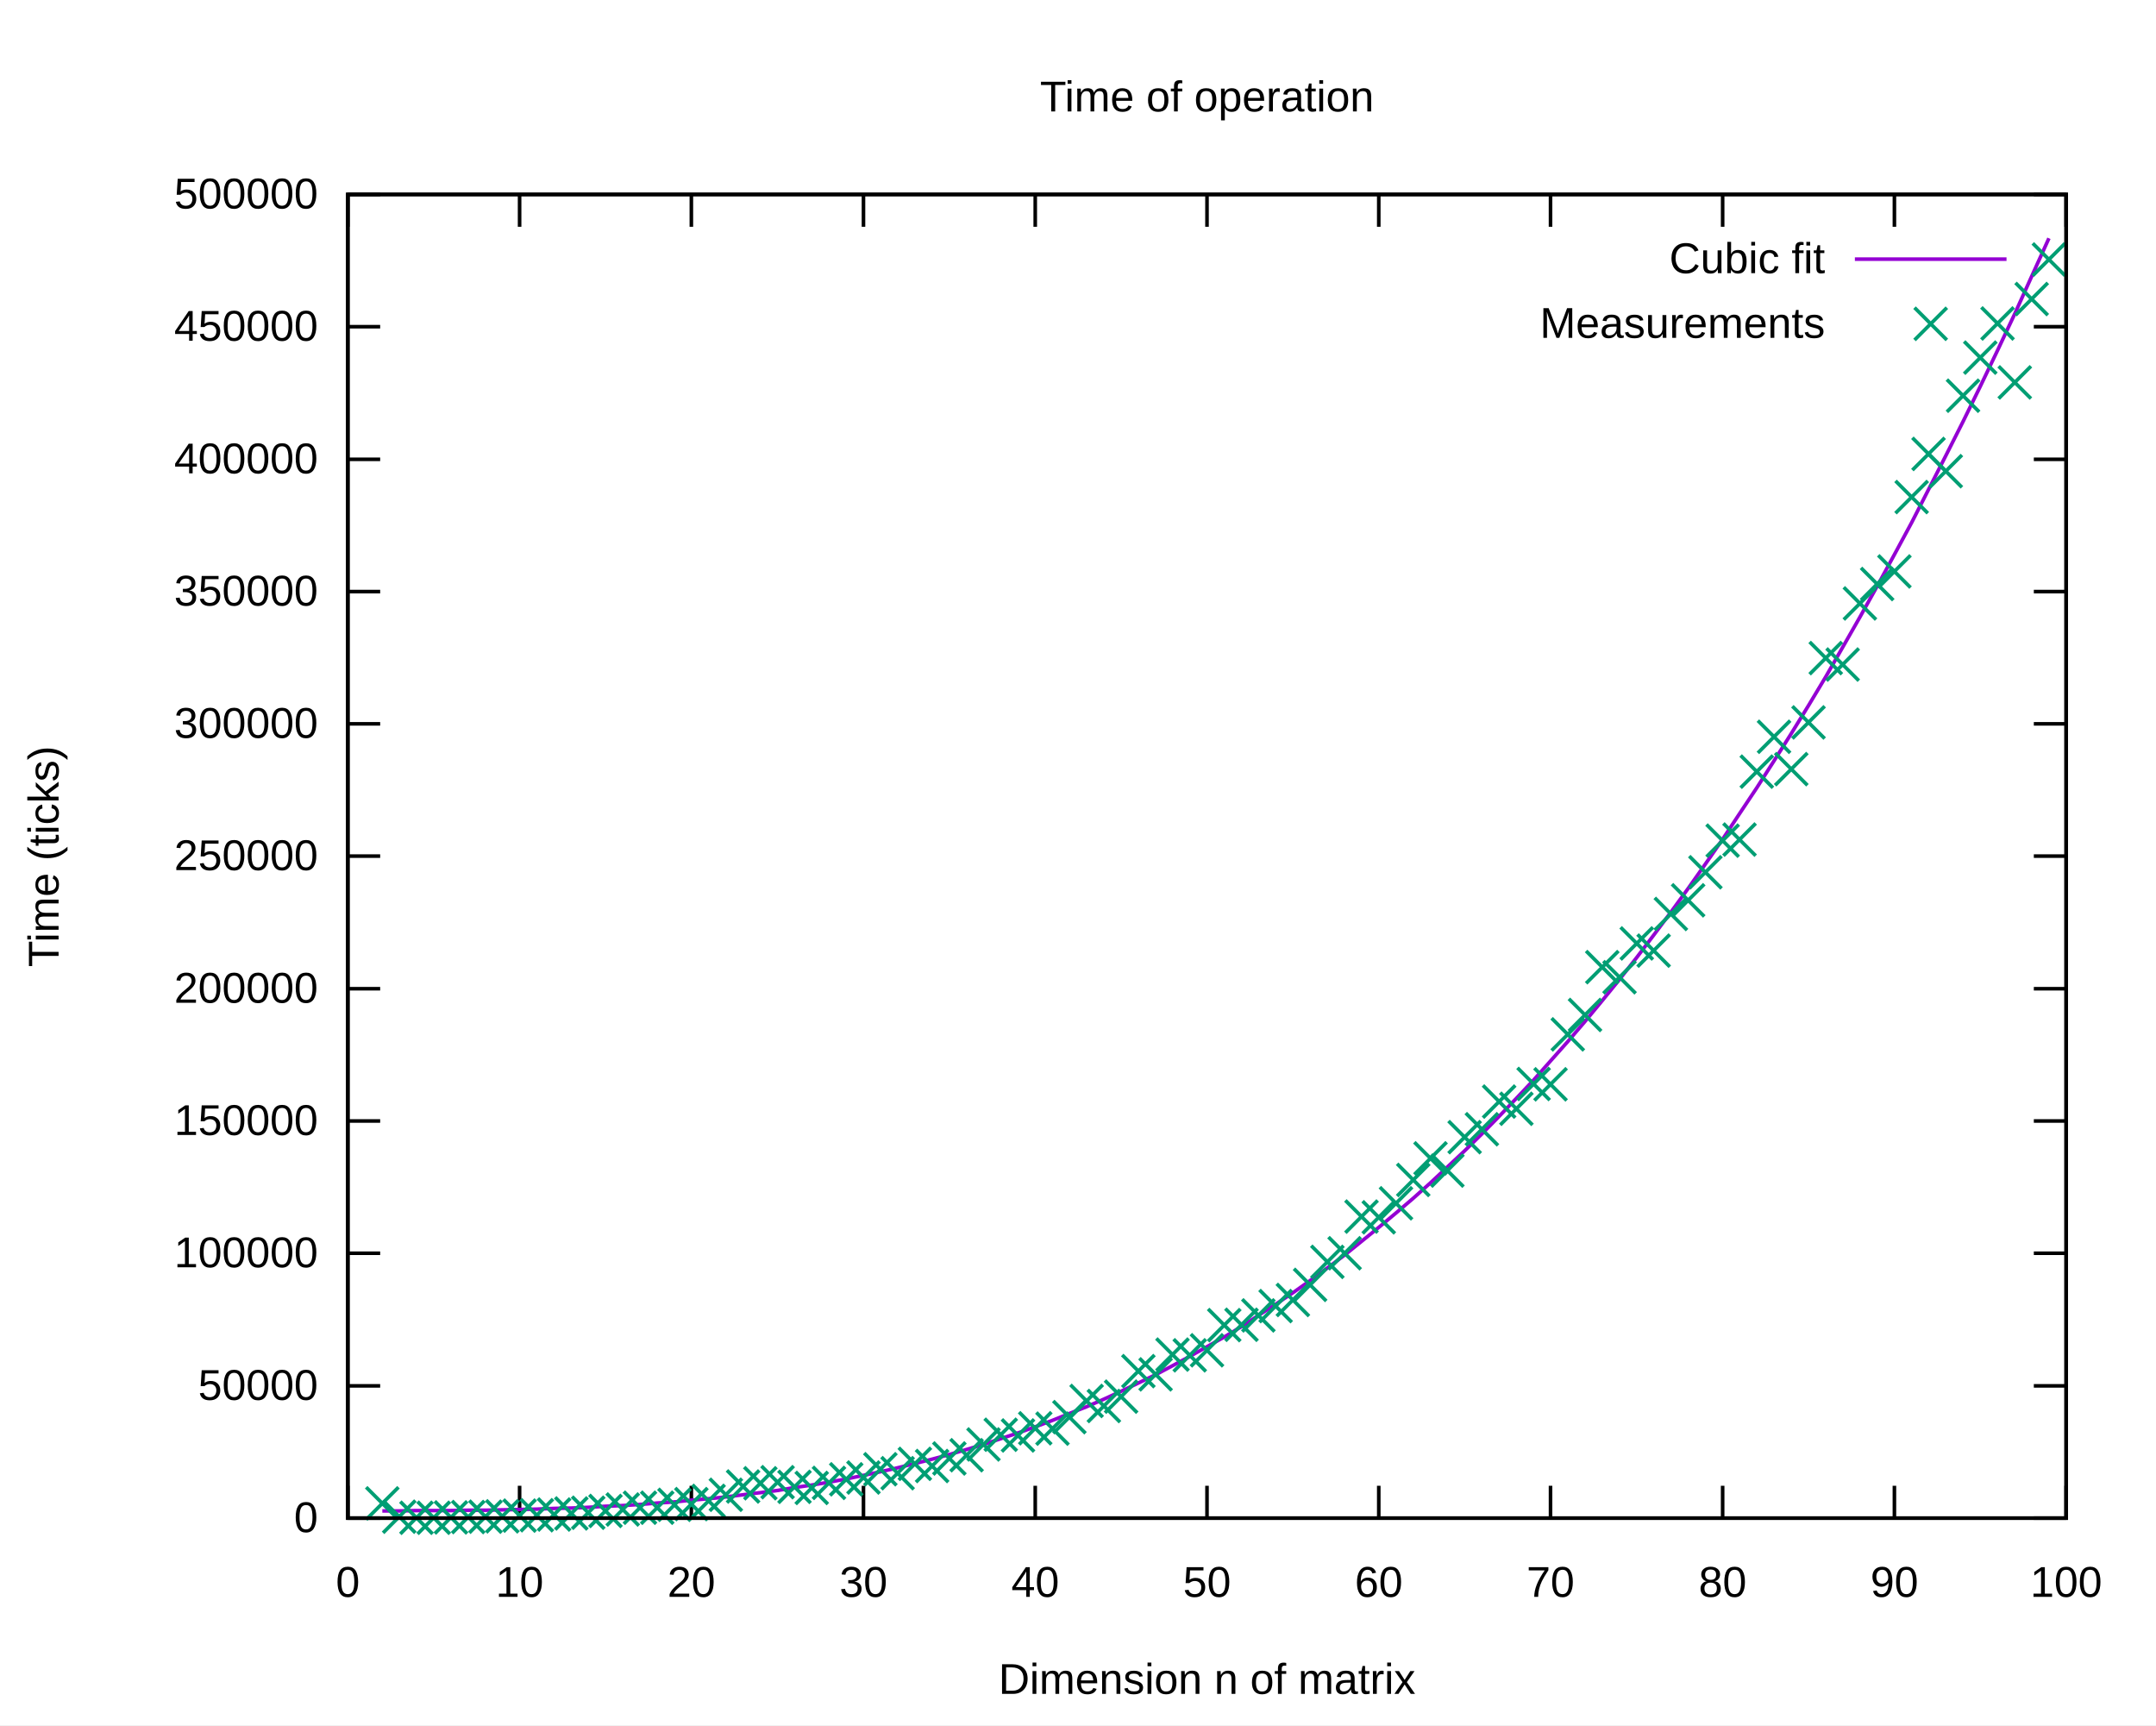
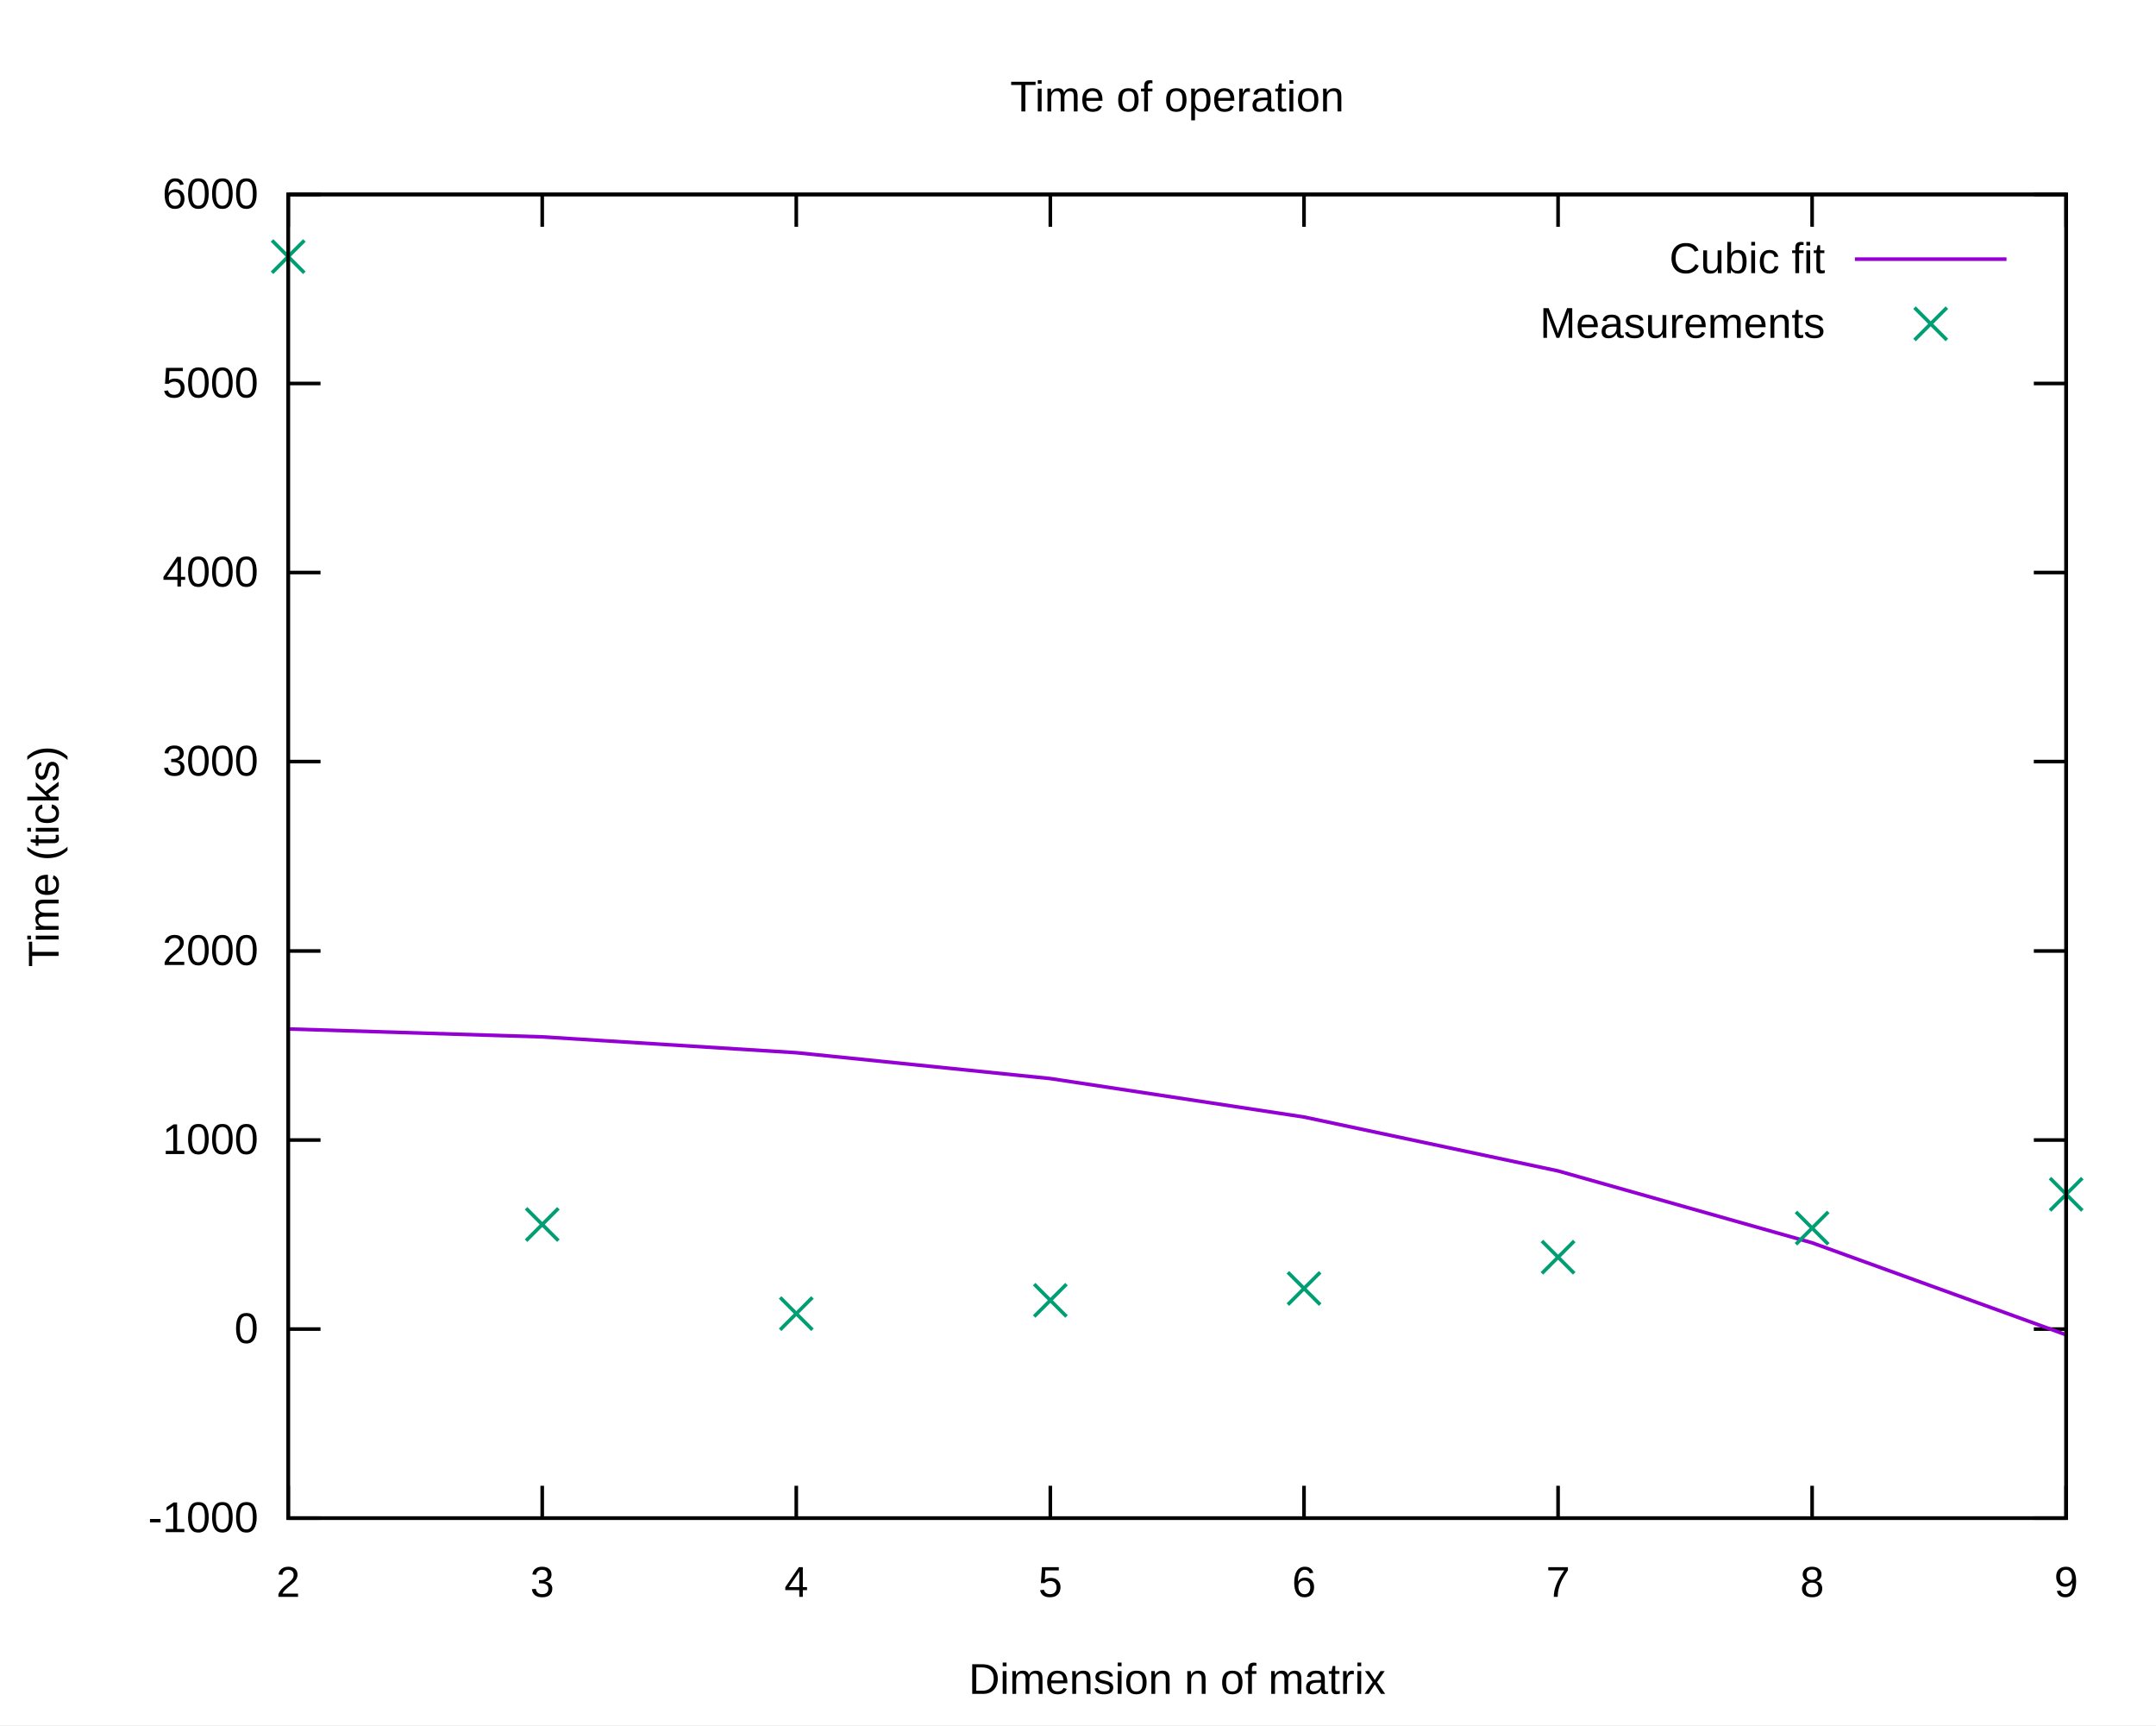
<svg xmlns="http://www.w3.org/2000/svg" xmlns:xlink="http://www.w3.org/1999/xlink" width="600" height="480" viewBox="0 0 600 480">
  <g id="gnuplot_canvas">
    <rect x="0" y="0" width="600" height="480" fill="#ffffff" />
    <defs>
      <circle id="gpDot" r="0.5" stroke-width="0.5" />
      <path id="gpPt0" stroke-width="0.222" stroke="currentColor" d="M-1,0 h2 M0,-1 v2" />
      <path id="gpPt1" stroke-width="0.222" stroke="currentColor" d="M-1,-1 L1,1 M1,-1 L-1,1" />
      <path id="gpPt2" stroke-width="0.222" stroke="currentColor" d="M-1,0 L1,0 M0,-1 L0,1 M-1,-1 L1,1 M-1,1 L1,-1" />
      <rect id="gpPt3" stroke-width="0.222" stroke="currentColor" x="-1" y="-1" width="2" height="2" />
      <rect id="gpPt4" stroke-width="0.222" stroke="currentColor" fill="currentColor" x="-1" y="-1" width="2" height="2" />
      <circle id="gpPt5" stroke-width="0.222" stroke="currentColor" cx="0" cy="0" r="1" />
      <use xlink:href="#gpPt5" id="gpPt6" fill="currentColor" stroke="none" />
      <path id="gpPt7" stroke-width="0.222" stroke="currentColor" d="M0,-1.33 L-1.33,0.67 L1.33,0.67 z" />
      <use xlink:href="#gpPt7" id="gpPt8" fill="currentColor" stroke="none" />
      <use xlink:href="#gpPt7" id="gpPt9" stroke="currentColor" transform="rotate(180)" />
      <use xlink:href="#gpPt9" id="gpPt10" fill="currentColor" stroke="none" />
      <use xlink:href="#gpPt3" id="gpPt11" stroke="currentColor" transform="rotate(45)" />
      <use xlink:href="#gpPt11" id="gpPt12" fill="currentColor" stroke="none" />
      <path id="gpPt13" stroke-width="0.222" stroke="currentColor" d="M0,1.330 L1.265,0.411 L0.782,-1.067 L-0.782,-1.076 L-1.265,0.411 z" />
      <use xlink:href="#gpPt13" id="gpPt14" fill="currentColor" stroke="none" />
      <filter id="textbox" filterUnits="objectBoundingBox" x="0" y="0" height="1" width="1">
        <feFlood flood-color="#FFFFFF" flood-opacity="1" result="bgnd" />
        <feComposite in="SourceGraphic" in2="bgnd" operator="atop" />
      </filter>
      <filter id="greybox" filterUnits="objectBoundingBox" x="0" y="0" height="1" width="1">
        <feFlood flood-color="lightgrey" flood-opacity="1" result="grey" />
        <feComposite in="SourceGraphic" in2="grey" operator="atop" />
      </filter>
    </defs>
    <g fill="none" color="#FFFFFF" stroke="currentColor" stroke-width="1.00" stroke-linecap="butt" stroke-linejoin="miter">
</g>
    <g fill="none" color="black" stroke="currentColor" stroke-width="1.00" stroke-linecap="butt" stroke-linejoin="miter">
-       <path stroke="black" d="M96.8,422.4 L105.8,422.4 M575.0,422.4 L566.0,422.4  " />
-       <g transform="translate(88.5,426.3)" stroke="none" fill="black" font-family="Arial" font-size="12.00" text-anchor="end">
+       <path stroke="black" d="M80.2,422.4 L89.2,422.4 M575.0,422.4 L566.0,422.4  " />
+       <g transform="translate(71.9,426.3)" stroke="none" fill="black" font-family="Arial" font-size="12.00" text-anchor="end">
+         <text>
+           <tspan font-family="Arial">-1000</tspan>
+         </text>
+       </g>
+     </g>
+     <g fill="none" color="black" stroke="currentColor" stroke-width="1.00" stroke-linecap="butt" stroke-linejoin="miter">
+       <path stroke="black" d="M80.2,369.8 L89.2,369.8 M575.0,369.8 L566.0,369.8  " />
+       <g transform="translate(71.9,373.7)" stroke="none" fill="black" font-family="Arial" font-size="12.00" text-anchor="end">
        <text>
          <tspan font-family="Arial"> 0</tspan>
        </text>
      </g>
    </g>
    <g fill="none" color="black" stroke="currentColor" stroke-width="1.00" stroke-linecap="butt" stroke-linejoin="miter">
-       <path stroke="black" d="M96.8,385.6 L105.8,385.6 M575.0,385.6 L566.0,385.6  " />
-       <g transform="translate(88.5,389.5)" stroke="none" fill="black" font-family="Arial" font-size="12.00" text-anchor="end">
-         <text>
-           <tspan font-family="Arial"> 50000</tspan>
-         </text>
-       </g>
-     </g>
-     <g fill="none" color="black" stroke="currentColor" stroke-width="1.00" stroke-linecap="butt" stroke-linejoin="miter">
-       <path stroke="black" d="M96.8,348.7 L105.8,348.7 M575.0,348.7 L566.0,348.7  " />
-       <g transform="translate(88.5,352.6)" stroke="none" fill="black" font-family="Arial" font-size="12.00" text-anchor="end">
-         <text>
-           <tspan font-family="Arial"> 100000</tspan>
-         </text>
-       </g>
-     </g>
-     <g fill="none" color="black" stroke="currentColor" stroke-width="1.00" stroke-linecap="butt" stroke-linejoin="miter">
-       <path stroke="black" d="M96.8,311.9 L105.8,311.9 M575.0,311.9 L566.0,311.9  " />
-       <g transform="translate(88.5,315.8)" stroke="none" fill="black" font-family="Arial" font-size="12.00" text-anchor="end">
-         <text>
-           <tspan font-family="Arial"> 150000</tspan>
-         </text>
-       </g>
-     </g>
-     <g fill="none" color="black" stroke="currentColor" stroke-width="1.00" stroke-linecap="butt" stroke-linejoin="miter">
-       <path stroke="black" d="M96.8,275.1 L105.8,275.1 M575.0,275.1 L566.0,275.1  " />
-       <g transform="translate(88.5,279.0)" stroke="none" fill="black" font-family="Arial" font-size="12.00" text-anchor="end">
-         <text>
-           <tspan font-family="Arial"> 200000</tspan>
-         </text>
-       </g>
-     </g>
-     <g fill="none" color="black" stroke="currentColor" stroke-width="1.00" stroke-linecap="butt" stroke-linejoin="miter">
-       <path stroke="black" d="M96.8,238.2 L105.8,238.2 M575.0,238.2 L566.0,238.2  " />
-       <g transform="translate(88.5,242.1)" stroke="none" fill="black" font-family="Arial" font-size="12.00" text-anchor="end">
-         <text>
-           <tspan font-family="Arial"> 250000</tspan>
-         </text>
-       </g>
-     </g>
-     <g fill="none" color="black" stroke="currentColor" stroke-width="1.00" stroke-linecap="butt" stroke-linejoin="miter">
-       <path stroke="black" d="M96.8,201.4 L105.8,201.4 M575.0,201.4 L566.0,201.4  " />
-       <g transform="translate(88.5,205.3)" stroke="none" fill="black" font-family="Arial" font-size="12.00" text-anchor="end">
-         <text>
-           <tspan font-family="Arial"> 300000</tspan>
-         </text>
-       </g>
-     </g>
-     <g fill="none" color="black" stroke="currentColor" stroke-width="1.00" stroke-linecap="butt" stroke-linejoin="miter">
-       <path stroke="black" d="M96.8,164.6 L105.8,164.6 M575.0,164.6 L566.0,164.6  " />
-       <g transform="translate(88.5,168.5)" stroke="none" fill="black" font-family="Arial" font-size="12.00" text-anchor="end">
-         <text>
-           <tspan font-family="Arial"> 350000</tspan>
-         </text>
-       </g>
-     </g>
-     <g fill="none" color="black" stroke="currentColor" stroke-width="1.00" stroke-linecap="butt" stroke-linejoin="miter">
-       <path stroke="black" d="M96.8,127.8 L105.8,127.8 M575.0,127.8 L566.0,127.8  " />
-       <g transform="translate(88.5,131.7)" stroke="none" fill="black" font-family="Arial" font-size="12.00" text-anchor="end">
-         <text>
-           <tspan font-family="Arial"> 400000</tspan>
-         </text>
-       </g>
-     </g>
-     <g fill="none" color="black" stroke="currentColor" stroke-width="1.00" stroke-linecap="butt" stroke-linejoin="miter">
-       <path stroke="black" d="M96.8,90.9 L105.8,90.9 M575.0,90.9 L566.0,90.9  " />
-       <g transform="translate(88.5,94.8)" stroke="none" fill="black" font-family="Arial" font-size="12.00" text-anchor="end">
-         <text>
-           <tspan font-family="Arial"> 450000</tspan>
-         </text>
-       </g>
-     </g>
-     <g fill="none" color="black" stroke="currentColor" stroke-width="1.00" stroke-linecap="butt" stroke-linejoin="miter">
-       <path stroke="black" d="M96.8,54.1 L105.8,54.1 M575.0,54.1 L566.0,54.1  " />
-       <g transform="translate(88.5,58.0)" stroke="none" fill="black" font-family="Arial" font-size="12.00" text-anchor="end">
-         <text>
-           <tspan font-family="Arial"> 500000</tspan>
-         </text>
-       </g>
-     </g>
-     <g fill="none" color="black" stroke="currentColor" stroke-width="1.00" stroke-linecap="butt" stroke-linejoin="miter">
-       <path stroke="black" d="M96.8,422.4 L96.8,413.4 M96.8,54.1 L96.8,63.1  " />
-       <g transform="translate(96.8,444.3)" stroke="none" fill="black" font-family="Arial" font-size="12.00" text-anchor="middle">
-         <text>
-           <tspan font-family="Arial"> 0</tspan>
-         </text>
-       </g>
-     </g>
-     <g fill="none" color="black" stroke="currentColor" stroke-width="1.00" stroke-linecap="butt" stroke-linejoin="miter">
-       <path stroke="black" d="M144.6,422.4 L144.6,413.4 M144.6,54.1 L144.6,63.1  " />
-       <g transform="translate(144.6,444.3)" stroke="none" fill="black" font-family="Arial" font-size="12.00" text-anchor="middle">
-         <text>
-           <tspan font-family="Arial"> 10</tspan>
-         </text>
-       </g>
-     </g>
-     <g fill="none" color="black" stroke="currentColor" stroke-width="1.00" stroke-linecap="butt" stroke-linejoin="miter">
-       <path stroke="black" d="M192.4,422.4 L192.4,413.4 M192.4,54.1 L192.4,63.1  " />
-       <g transform="translate(192.4,444.3)" stroke="none" fill="black" font-family="Arial" font-size="12.00" text-anchor="middle">
-         <text>
-           <tspan font-family="Arial"> 20</tspan>
-         </text>
-       </g>
-     </g>
-     <g fill="none" color="black" stroke="currentColor" stroke-width="1.00" stroke-linecap="butt" stroke-linejoin="miter">
-       <path stroke="black" d="M240.3,422.4 L240.3,413.4 M240.3,54.1 L240.3,63.1  " />
-       <g transform="translate(240.3,444.3)" stroke="none" fill="black" font-family="Arial" font-size="12.00" text-anchor="middle">
-         <text>
-           <tspan font-family="Arial"> 30</tspan>
-         </text>
-       </g>
-     </g>
-     <g fill="none" color="black" stroke="currentColor" stroke-width="1.00" stroke-linecap="butt" stroke-linejoin="miter">
-       <path stroke="black" d="M288.1,422.4 L288.1,413.4 M288.1,54.1 L288.1,63.1  " />
-       <g transform="translate(288.1,444.3)" stroke="none" fill="black" font-family="Arial" font-size="12.00" text-anchor="middle">
-         <text>
-           <tspan font-family="Arial"> 40</tspan>
-         </text>
-       </g>
-     </g>
-     <g fill="none" color="black" stroke="currentColor" stroke-width="1.00" stroke-linecap="butt" stroke-linejoin="miter">
-       <path stroke="black" d="M335.9,422.4 L335.9,413.4 M335.9,54.1 L335.9,63.1  " />
-       <g transform="translate(335.9,444.3)" stroke="none" fill="black" font-family="Arial" font-size="12.00" text-anchor="middle">
-         <text>
-           <tspan font-family="Arial"> 50</tspan>
-         </text>
-       </g>
-     </g>
-     <g fill="none" color="black" stroke="currentColor" stroke-width="1.00" stroke-linecap="butt" stroke-linejoin="miter">
-       <path stroke="black" d="M383.7,422.4 L383.7,413.4 M383.7,54.1 L383.7,63.1  " />
-       <g transform="translate(383.7,444.3)" stroke="none" fill="black" font-family="Arial" font-size="12.00" text-anchor="middle">
-         <text>
-           <tspan font-family="Arial"> 60</tspan>
-         </text>
-       </g>
-     </g>
-     <g fill="none" color="black" stroke="currentColor" stroke-width="1.00" stroke-linecap="butt" stroke-linejoin="miter">
-       <path stroke="black" d="M431.5,422.4 L431.5,413.4 M431.5,54.1 L431.5,63.1  " />
-       <g transform="translate(431.5,444.3)" stroke="none" fill="black" font-family="Arial" font-size="12.00" text-anchor="middle">
-         <text>
-           <tspan font-family="Arial"> 70</tspan>
-         </text>
-       </g>
-     </g>
-     <g fill="none" color="black" stroke="currentColor" stroke-width="1.00" stroke-linecap="butt" stroke-linejoin="miter">
-       <path stroke="black" d="M479.4,422.4 L479.4,413.4 M479.4,54.1 L479.4,63.1  " />
-       <g transform="translate(479.4,444.3)" stroke="none" fill="black" font-family="Arial" font-size="12.00" text-anchor="middle">
-         <text>
-           <tspan font-family="Arial"> 80</tspan>
-         </text>
-       </g>
-     </g>
-     <g fill="none" color="black" stroke="currentColor" stroke-width="1.00" stroke-linecap="butt" stroke-linejoin="miter">
-       <path stroke="black" d="M527.2,422.4 L527.2,413.4 M527.2,54.1 L527.2,63.1  " />
-       <g transform="translate(527.2,444.3)" stroke="none" fill="black" font-family="Arial" font-size="12.00" text-anchor="middle">
-         <text>
-           <tspan font-family="Arial"> 90</tspan>
+       <path stroke="black" d="M80.2,317.2 L89.2,317.2 M575.0,317.2 L566.0,317.2  " />
+       <g transform="translate(71.9,321.1)" stroke="none" fill="black" font-family="Arial" font-size="12.00" text-anchor="end">
+         <text>
+           <tspan font-family="Arial"> 1000</tspan>
+         </text>
+       </g>
+     </g>
+     <g fill="none" color="black" stroke="currentColor" stroke-width="1.00" stroke-linecap="butt" stroke-linejoin="miter">
+       <path stroke="black" d="M80.2,264.6 L89.2,264.6 M575.0,264.6 L566.0,264.6  " />
+       <g transform="translate(71.9,268.5)" stroke="none" fill="black" font-family="Arial" font-size="12.00" text-anchor="end">
+         <text>
+           <tspan font-family="Arial"> 2000</tspan>
+         </text>
+       </g>
+     </g>
+     <g fill="none" color="black" stroke="currentColor" stroke-width="1.00" stroke-linecap="butt" stroke-linejoin="miter">
+       <path stroke="black" d="M80.2,211.9 L89.2,211.9 M575.0,211.9 L566.0,211.9  " />
+       <g transform="translate(71.9,215.8)" stroke="none" fill="black" font-family="Arial" font-size="12.00" text-anchor="end">
+         <text>
+           <tspan font-family="Arial"> 3000</tspan>
+         </text>
+       </g>
+     </g>
+     <g fill="none" color="black" stroke="currentColor" stroke-width="1.00" stroke-linecap="butt" stroke-linejoin="miter">
+       <path stroke="black" d="M80.2,159.3 L89.2,159.3 M575.0,159.3 L566.0,159.3  " />
+       <g transform="translate(71.9,163.2)" stroke="none" fill="black" font-family="Arial" font-size="12.00" text-anchor="end">
+         <text>
+           <tspan font-family="Arial"> 4000</tspan>
+         </text>
+       </g>
+     </g>
+     <g fill="none" color="black" stroke="currentColor" stroke-width="1.00" stroke-linecap="butt" stroke-linejoin="miter">
+       <path stroke="black" d="M80.2,106.7 L89.2,106.7 M575.0,106.7 L566.0,106.7  " />
+       <g transform="translate(71.9,110.6)" stroke="none" fill="black" font-family="Arial" font-size="12.00" text-anchor="end">
+         <text>
+           <tspan font-family="Arial"> 5000</tspan>
+         </text>
+       </g>
+     </g>
+     <g fill="none" color="black" stroke="currentColor" stroke-width="1.00" stroke-linecap="butt" stroke-linejoin="miter">
+       <path stroke="black" d="M80.2,54.1 L89.2,54.1 M575.0,54.1 L566.0,54.1  " />
+       <g transform="translate(71.9,58.0)" stroke="none" fill="black" font-family="Arial" font-size="12.00" text-anchor="end">
+         <text>
+           <tspan font-family="Arial"> 6000</tspan>
+         </text>
+       </g>
+     </g>
+     <g fill="none" color="black" stroke="currentColor" stroke-width="1.00" stroke-linecap="butt" stroke-linejoin="miter">
+       <path stroke="black" d="M80.2,422.4 L80.2,413.4 M80.2,54.1 L80.2,63.1  " />
+       <g transform="translate(80.2,444.3)" stroke="none" fill="black" font-family="Arial" font-size="12.00" text-anchor="middle">
+         <text>
+           <tspan font-family="Arial"> 2</tspan>
+         </text>
+       </g>
+     </g>
+     <g fill="none" color="black" stroke="currentColor" stroke-width="1.00" stroke-linecap="butt" stroke-linejoin="miter">
+       <path stroke="black" d="M150.9,422.4 L150.9,413.4 M150.9,54.1 L150.9,63.1  " />
+       <g transform="translate(150.9,444.3)" stroke="none" fill="black" font-family="Arial" font-size="12.00" text-anchor="middle">
+         <text>
+           <tspan font-family="Arial"> 3</tspan>
+         </text>
+       </g>
+     </g>
+     <g fill="none" color="black" stroke="currentColor" stroke-width="1.00" stroke-linecap="butt" stroke-linejoin="miter">
+       <path stroke="black" d="M221.6,422.4 L221.6,413.4 M221.6,54.1 L221.6,63.1  " />
+       <g transform="translate(221.6,444.3)" stroke="none" fill="black" font-family="Arial" font-size="12.00" text-anchor="middle">
+         <text>
+           <tspan font-family="Arial"> 4</tspan>
+         </text>
+       </g>
+     </g>
+     <g fill="none" color="black" stroke="currentColor" stroke-width="1.00" stroke-linecap="butt" stroke-linejoin="miter">
+       <path stroke="black" d="M292.3,422.4 L292.3,413.4 M292.3,54.1 L292.3,63.1  " />
+       <g transform="translate(292.3,444.3)" stroke="none" fill="black" font-family="Arial" font-size="12.00" text-anchor="middle">
+         <text>
+           <tspan font-family="Arial"> 5</tspan>
+         </text>
+       </g>
+     </g>
+     <g fill="none" color="black" stroke="currentColor" stroke-width="1.00" stroke-linecap="butt" stroke-linejoin="miter">
+       <path stroke="black" d="M362.9,422.4 L362.9,413.4 M362.9,54.1 L362.9,63.1  " />
+       <g transform="translate(362.9,444.3)" stroke="none" fill="black" font-family="Arial" font-size="12.00" text-anchor="middle">
+         <text>
+           <tspan font-family="Arial"> 6</tspan>
+         </text>
+       </g>
+     </g>
+     <g fill="none" color="black" stroke="currentColor" stroke-width="1.00" stroke-linecap="butt" stroke-linejoin="miter">
+       <path stroke="black" d="M433.6,422.4 L433.6,413.4 M433.6,54.1 L433.6,63.1  " />
+       <g transform="translate(433.6,444.3)" stroke="none" fill="black" font-family="Arial" font-size="12.00" text-anchor="middle">
+         <text>
+           <tspan font-family="Arial"> 7</tspan>
+         </text>
+       </g>
+     </g>
+     <g fill="none" color="black" stroke="currentColor" stroke-width="1.00" stroke-linecap="butt" stroke-linejoin="miter">
+       <path stroke="black" d="M504.3,422.4 L504.3,413.4 M504.3,54.1 L504.3,63.1  " />
+       <g transform="translate(504.3,444.3)" stroke="none" fill="black" font-family="Arial" font-size="12.00" text-anchor="middle">
+         <text>
+           <tspan font-family="Arial"> 8</tspan>
        </text>
      </g>
    </g>
    <g fill="none" color="black" stroke="currentColor" stroke-width="1.00" stroke-linecap="butt" stroke-linejoin="miter">
      <path stroke="black" d="M575.0,422.4 L575.0,413.4 M575.0,54.1 L575.0,63.1  " />
      <g transform="translate(575.0,444.3)" stroke="none" fill="black" font-family="Arial" font-size="12.00" text-anchor="middle">
        <text>
-           <tspan font-family="Arial"> 100</tspan>
-         </text>
-       </g>
-     </g>
-     <g fill="none" color="black" stroke="currentColor" stroke-width="1.00" stroke-linecap="butt" stroke-linejoin="miter">
- </g>
-     <g fill="none" color="black" stroke="currentColor" stroke-width="1.00" stroke-linecap="butt" stroke-linejoin="miter">
-       <path stroke="black" d="M96.8,54.1 L96.8,422.4 L575.0,422.4 L575.0,54.1 L96.8,54.1 Z  " />
+           <tspan font-family="Arial"> 9</tspan>
+         </text>
+       </g>
+     </g>
+     <g fill="none" color="black" stroke="currentColor" stroke-width="1.00" stroke-linecap="butt" stroke-linejoin="miter">
+ </g>
+     <g fill="none" color="black" stroke="currentColor" stroke-width="1.00" stroke-linecap="butt" stroke-linejoin="miter">
+       <path stroke="black" d="M80.2,54.1 L80.2,422.4 L575.0,422.4 L575.0,54.1 L80.2,54.1 Z  " />
    </g>
    <g fill="none" color="black" stroke="currentColor" stroke-width="1.00" stroke-linecap="butt" stroke-linejoin="miter">
      <g transform="translate(16.3,238.3) rotate(270)" stroke="none" fill="black" font-family="Arial" font-size="12.00" text-anchor="middle">
        <text>
          <tspan font-family="Arial">Time (ticks)</tspan>
        </text>
      </g>
    </g>
    <g fill="none" color="black" stroke="currentColor" stroke-width="1.00" stroke-linecap="butt" stroke-linejoin="miter">
-       <g transform="translate(335.9,471.3)" stroke="none" fill="black" font-family="Arial" font-size="12.00" text-anchor="middle">
+       <g transform="translate(327.6,471.3)" stroke="none" fill="black" font-family="Arial" font-size="12.00" text-anchor="middle">
        <text>
          <tspan font-family="Arial">Dimension n of matrix</tspan>
        </text>
      </g>
    </g>
    <g fill="none" color="black" stroke="currentColor" stroke-width="1.00" stroke-linecap="butt" stroke-linejoin="miter">
-       <g transform="translate(335.9,31.0)" stroke="none" fill="black" font-family="Arial" font-size="12.00" text-anchor="middle">
+       <g transform="translate(327.6,31.0)" stroke="none" fill="black" font-family="Arial" font-size="12.00" text-anchor="middle">
        <text>
          <tspan font-family="Arial">Time of operation</tspan>
        </text>
      </g>
    </g>
    <g id="gnuplot_plot_1">
      <g fill="none" color="black" stroke="currentColor" stroke-width="1.00" stroke-linecap="butt" stroke-linejoin="miter">
        <g transform="translate(507.9,76.0)" stroke="none" fill="black" font-family="Arial" font-size="12.00" text-anchor="end">
          <text>
            <tspan font-family="Arial">Cubic fit</tspan>
          </text>
        </g>
      </g>
      <g fill="none" color="black" stroke="currentColor" stroke-width="1.00" stroke-linecap="butt" stroke-linejoin="miter">
-         <path stroke="rgb(148,   0, 211)" d="M516.2,72.1 L558.4,72.1 M106.4,420.4 L111.1,420.4 L115.9,420.3 L120.7,420.3 L125.5,420.3 L130.3,420.2   L135.1,420.2 L139.8,420.1 L144.6,420.0 L149.4,419.9 L154.2,419.7 L159.0,419.6 L163.7,419.4 L168.5,419.1   L173.3,418.9 L178.1,418.6 L182.9,418.2 L187.7,417.9 L192.4,417.4 L197.2,417.0 L202.0,416.5 L206.8,415.9   L211.6,415.3 L216.4,414.7 L221.1,413.9 L225.9,413.2 L230.7,412.4 L235.5,411.5 L240.3,410.5 L245.0,409.5   L249.8,408.4 L254.6,407.2 L259.4,406.0 L264.2,404.7 L269.0,403.3 L273.7,401.9 L278.5,400.3 L283.3,398.7   L288.1,397.0 L292.9,395.2 L297.6,393.3 L302.4,391.4 L307.2,389.3 L312.0,387.1 L316.8,384.8 L321.6,382.5   L326.3,380.0 L331.1,377.4 L335.9,374.7 L340.7,372.0 L345.5,369.1 L350.2,366.0 L355.0,362.9 L359.8,359.7   L364.6,356.3 L369.4,352.8 L374.2,349.2 L378.9,345.4 L383.7,341.5 L388.5,337.5 L393.3,333.4 L398.1,329.1   L402.8,324.7 L407.6,320.2 L412.4,315.5 L417.2,310.6 L422.0,305.6 L426.8,300.5 L431.5,295.2 L436.3,289.8   L441.1,284.2 L445.9,278.4 L450.7,272.5 L455.5,266.4 L460.2,260.2 L465.0,253.8 L469.8,247.2 L474.6,240.4   L479.4,233.5 L484.1,226.4 L488.9,219.2 L493.7,211.7 L498.5,204.1 L503.3,196.3 L508.1,188.3 L512.8,180.1   L517.6,171.7 L522.4,163.1 L527.2,154.3 L532.0,145.4 L536.7,136.2 L541.5,126.8 L546.3,117.3 L551.1,107.5   L555.9,97.5 L560.7,87.3 L565.4,76.9 L570.2,66.3  " />
+         <path stroke="rgb(148,   0, 211)" d="M516.2,72.1 L558.4,72.1 M80.2,286.3 L150.9,288.5 L221.6,292.9 L292.3,300.1 L362.9,310.8 L433.6,325.8   L504.3,345.8 L575.0,371.4  " />
      </g>
    </g>
    <g id="gnuplot_plot_2">
      <g fill="none" color="black" stroke="currentColor" stroke-width="1.00" stroke-linecap="butt" stroke-linejoin="miter">
        <g transform="translate(507.9,94.0)" stroke="none" fill="black" font-family="Arial" font-size="12.00" text-anchor="end">
          <text>
            <tspan font-family="Arial">Measurements</tspan>
          </text>
        </g>
      </g>
      <g fill="none" color="black" stroke="currentColor" stroke-width="1.00" stroke-linecap="butt" stroke-linejoin="miter">
-         <use xlink:href="#gpPt1" transform="translate(106.4,418.3) scale(4.50)" color="rgb(  0, 158, 115)" />
-         <use xlink:href="#gpPt1" transform="translate(111.1,422.0) scale(4.50)" color="rgb(  0, 158, 115)" />
-         <use xlink:href="#gpPt1" transform="translate(115.9,422.3) scale(4.50)" color="rgb(  0, 158, 115)" />
-         <use xlink:href="#gpPt1" transform="translate(120.7,422.3) scale(4.50)" color="rgb(  0, 158, 115)" />
-         <use xlink:href="#gpPt1" transform="translate(125.5,422.2) scale(4.50)" color="rgb(  0, 158, 115)" />
-         <use xlink:href="#gpPt1" transform="translate(130.3,422.1) scale(4.50)" color="rgb(  0, 158, 115)" />
-         <use xlink:href="#gpPt1" transform="translate(135.1,422.0) scale(4.50)" color="rgb(  0, 158, 115)" />
-         <use xlink:href="#gpPt1" transform="translate(139.8,421.9) scale(4.50)" color="rgb(  0, 158, 115)" />
-         <use xlink:href="#gpPt1" transform="translate(144.6,421.7) scale(4.50)" color="rgb(  0, 158, 115)" />
-         <use xlink:href="#gpPt1" transform="translate(149.4,421.6) scale(4.50)" color="rgb(  0, 158, 115)" />
-         <use xlink:href="#gpPt1" transform="translate(154.2,421.4) scale(4.50)" color="rgb(  0, 158, 115)" />
-         <use xlink:href="#gpPt1" transform="translate(159.0,421.1) scale(4.50)" color="rgb(  0, 158, 115)" />
-         <use xlink:href="#gpPt1" transform="translate(163.7,420.9) scale(4.50)" color="rgb(  0, 158, 115)" />
-         <use xlink:href="#gpPt1" transform="translate(168.5,420.4) scale(4.50)" color="rgb(  0, 158, 115)" />
-         <use xlink:href="#gpPt1" transform="translate(173.3,420.0) scale(4.50)" color="rgb(  0, 158, 115)" />
-         <use xlink:href="#gpPt1" transform="translate(178.1,419.5) scale(4.50)" color="rgb(  0, 158, 115)" />
-         <use xlink:href="#gpPt1" transform="translate(182.9,419.5) scale(4.50)" color="rgb(  0, 158, 115)" />
-         <use xlink:href="#gpPt1" transform="translate(187.7,418.7) scale(4.50)" color="rgb(  0, 158, 115)" />
-         <use xlink:href="#gpPt1" transform="translate(192.4,418.5) scale(4.50)" color="rgb(  0, 158, 115)" />
-         <use xlink:href="#gpPt1" transform="translate(197.2,417.6) scale(4.50)" color="rgb(  0, 158, 115)" />
-         <use xlink:href="#gpPt1" transform="translate(202.0,415.9) scale(4.50)" color="rgb(  0, 158, 115)" />
-         <use xlink:href="#gpPt1" transform="translate(206.8,413.6) scale(4.50)" color="rgb(  0, 158, 115)" />
-         <use xlink:href="#gpPt1" transform="translate(211.6,412.7) scale(4.50)" color="rgb(  0, 158, 115)" />
-         <use xlink:href="#gpPt1" transform="translate(216.4,412.4) scale(4.50)" color="rgb(  0, 158, 115)" />
-         <use xlink:href="#gpPt1" transform="translate(221.1,413.7) scale(4.50)" color="rgb(  0, 158, 115)" />
-         <use xlink:href="#gpPt1" transform="translate(225.9,414.0) scale(4.50)" color="rgb(  0, 158, 115)" />
-         <use xlink:href="#gpPt1" transform="translate(230.7,412.6) scale(4.50)" color="rgb(  0, 158, 115)" />
-         <use xlink:href="#gpPt1" transform="translate(235.5,411.6) scale(4.50)" color="rgb(  0, 158, 115)" />
-         <use xlink:href="#gpPt1" transform="translate(240.3,411.1) scale(4.50)" color="rgb(  0, 158, 115)" />
-         <use xlink:href="#gpPt1" transform="translate(245.0,408.8) scale(4.50)" color="rgb(  0, 158, 115)" />
-         <use xlink:href="#gpPt1" transform="translate(249.8,409.9) scale(4.50)" color="rgb(  0, 158, 115)" />
-         <use xlink:href="#gpPt1" transform="translate(254.6,407.3) scale(4.50)" color="rgb(  0, 158, 115)" />
-         <use xlink:href="#gpPt1" transform="translate(259.4,407.9) scale(4.50)" color="rgb(  0, 158, 115)" />
-         <use xlink:href="#gpPt1" transform="translate(264.2,405.8) scale(4.50)" color="rgb(  0, 158, 115)" />
-         <use xlink:href="#gpPt1" transform="translate(269.0,404.9) scale(4.50)" color="rgb(  0, 158, 115)" />
-         <use xlink:href="#gpPt1" transform="translate(273.7,401.9) scale(4.50)" color="rgb(  0, 158, 115)" />
-         <use xlink:href="#gpPt1" transform="translate(278.5,399.2) scale(4.50)" color="rgb(  0, 158, 115)" />
-         <use xlink:href="#gpPt1" transform="translate(283.3,399.4) scale(4.50)" color="rgb(  0, 158, 115)" />
-         <use xlink:href="#gpPt1" transform="translate(288.1,397.4) scale(4.50)" color="rgb(  0, 158, 115)" />
-         <use xlink:href="#gpPt1" transform="translate(292.9,397.5) scale(4.50)" color="rgb(  0, 158, 115)" />
-         <use xlink:href="#gpPt1" transform="translate(297.6,394.3) scale(4.50)" color="rgb(  0, 158, 115)" />
-         <use xlink:href="#gpPt1" transform="translate(302.4,389.8) scale(4.50)" color="rgb(  0, 158, 115)" />
-         <use xlink:href="#gpPt1" transform="translate(307.2,391.2) scale(4.50)" color="rgb(  0, 158, 115)" />
-         <use xlink:href="#gpPt1" transform="translate(312.0,388.6) scale(4.50)" color="rgb(  0, 158, 115)" />
-         <use xlink:href="#gpPt1" transform="translate(316.8,381.5) scale(4.50)" color="rgb(  0, 158, 115)" />
-         <use xlink:href="#gpPt1" transform="translate(321.6,382.4) scale(4.50)" color="rgb(  0, 158, 115)" />
-         <use xlink:href="#gpPt1" transform="translate(326.3,376.9) scale(4.50)" color="rgb(  0, 158, 115)" />
-         <use xlink:href="#gpPt1" transform="translate(331.1,377.1) scale(4.50)" color="rgb(  0, 158, 115)" />
-         <use xlink:href="#gpPt1" transform="translate(335.9,375.7) scale(4.50)" color="rgb(  0, 158, 115)" />
-         <use xlink:href="#gpPt1" transform="translate(340.7,368.7) scale(4.50)" color="rgb(  0, 158, 115)" />
-         <use xlink:href="#gpPt1" transform="translate(345.5,368.6) scale(4.50)" color="rgb(  0, 158, 115)" />
-         <use xlink:href="#gpPt1" transform="translate(350.2,366.0) scale(4.50)" color="rgb(  0, 158, 115)" />
-         <use xlink:href="#gpPt1" transform="translate(355.0,363.4) scale(4.50)" color="rgb(  0, 158, 115)" />
-         <use xlink:href="#gpPt1" transform="translate(359.8,361.7) scale(4.50)" color="rgb(  0, 158, 115)" />
-         <use xlink:href="#gpPt1" transform="translate(364.6,357.5) scale(4.50)" color="rgb(  0, 158, 115)" />
-         <use xlink:href="#gpPt1" transform="translate(369.4,351.1) scale(4.50)" color="rgb(  0, 158, 115)" />
-         <use xlink:href="#gpPt1" transform="translate(374.2,348.7) scale(4.50)" color="rgb(  0, 158, 115)" />
-         <use xlink:href="#gpPt1" transform="translate(378.9,338.5) scale(4.50)" color="rgb(  0, 158, 115)" />
-         <use xlink:href="#gpPt1" transform="translate(383.7,338.7) scale(4.50)" color="rgb(  0, 158, 115)" />
-         <use xlink:href="#gpPt1" transform="translate(388.5,334.8) scale(4.50)" color="rgb(  0, 158, 115)" />
-         <use xlink:href="#gpPt1" transform="translate(393.3,328.3) scale(4.50)" color="rgb(  0, 158, 115)" />
-         <use xlink:href="#gpPt1" transform="translate(398.1,322.3) scale(4.50)" color="rgb(  0, 158, 115)" />
-         <use xlink:href="#gpPt1" transform="translate(402.8,325.7) scale(4.50)" color="rgb(  0, 158, 115)" />
-         <use xlink:href="#gpPt1" transform="translate(407.6,316.4) scale(4.50)" color="rgb(  0, 158, 115)" />
-         <use xlink:href="#gpPt1" transform="translate(412.4,314.2) scale(4.50)" color="rgb(  0, 158, 115)" />
-         <use xlink:href="#gpPt1" transform="translate(417.2,306.5) scale(4.50)" color="rgb(  0, 158, 115)" />
-         <use xlink:href="#gpPt1" transform="translate(422.0,308.5) scale(4.50)" color="rgb(  0, 158, 115)" />
-         <use xlink:href="#gpPt1" transform="translate(426.8,301.6) scale(4.50)" color="rgb(  0, 158, 115)" />
-         <use xlink:href="#gpPt1" transform="translate(431.5,301.7) scale(4.50)" color="rgb(  0, 158, 115)" />
-         <use xlink:href="#gpPt1" transform="translate(436.3,287.8) scale(4.50)" color="rgb(  0, 158, 115)" />
-         <use xlink:href="#gpPt1" transform="translate(441.1,282.4) scale(4.50)" color="rgb(  0, 158, 115)" />
-         <use xlink:href="#gpPt1" transform="translate(445.9,269.1) scale(4.50)" color="rgb(  0, 158, 115)" />
-         <use xlink:href="#gpPt1" transform="translate(450.7,271.9) scale(4.50)" color="rgb(  0, 158, 115)" />
-         <use xlink:href="#gpPt1" transform="translate(455.5,262.5) scale(4.50)" color="rgb(  0, 158, 115)" />
-         <use xlink:href="#gpPt1" transform="translate(460.2,264.5) scale(4.50)" color="rgb(  0, 158, 115)" />
-         <use xlink:href="#gpPt1" transform="translate(465.0,254.3) scale(4.50)" color="rgb(  0, 158, 115)" />
-         <use xlink:href="#gpPt1" transform="translate(469.8,250.5) scale(4.50)" color="rgb(  0, 158, 115)" />
-         <use xlink:href="#gpPt1" transform="translate(474.6,242.7) scale(4.50)" color="rgb(  0, 158, 115)" />
-         <use xlink:href="#gpPt1" transform="translate(479.4,233.9) scale(4.50)" color="rgb(  0, 158, 115)" />
-         <use xlink:href="#gpPt1" transform="translate(484.1,233.6) scale(4.50)" color="rgb(  0, 158, 115)" />
-         <use xlink:href="#gpPt1" transform="translate(488.9,214.7) scale(4.50)" color="rgb(  0, 158, 115)" />
-         <use xlink:href="#gpPt1" transform="translate(493.7,205.0) scale(4.50)" color="rgb(  0, 158, 115)" />
-         <use xlink:href="#gpPt1" transform="translate(498.5,214.0) scale(4.50)" color="rgb(  0, 158, 115)" />
-         <use xlink:href="#gpPt1" transform="translate(503.3,201.0) scale(4.50)" color="rgb(  0, 158, 115)" />
-         <use xlink:href="#gpPt1" transform="translate(508.1,183.1) scale(4.50)" color="rgb(  0, 158, 115)" />
-         <use xlink:href="#gpPt1" transform="translate(512.8,184.9) scale(4.50)" color="rgb(  0, 158, 115)" />
-         <use xlink:href="#gpPt1" transform="translate(517.6,167.9) scale(4.50)" color="rgb(  0, 158, 115)" />
-         <use xlink:href="#gpPt1" transform="translate(522.4,162.5) scale(4.50)" color="rgb(  0, 158, 115)" />
-         <use xlink:href="#gpPt1" transform="translate(527.2,159.0) scale(4.50)" color="rgb(  0, 158, 115)" />
-         <use xlink:href="#gpPt1" transform="translate(532.0,138.3) scale(4.50)" color="rgb(  0, 158, 115)" />
-         <use xlink:href="#gpPt1" transform="translate(536.7,126.3) scale(4.50)" color="rgb(  0, 158, 115)" />
-         <use xlink:href="#gpPt1" transform="translate(541.5,131.1) scale(4.50)" color="rgb(  0, 158, 115)" />
-         <use xlink:href="#gpPt1" transform="translate(546.3,110.1) scale(4.50)" color="rgb(  0, 158, 115)" />
-         <use xlink:href="#gpPt1" transform="translate(551.1,99.5) scale(4.50)" color="rgb(  0, 158, 115)" />
-         <use xlink:href="#gpPt1" transform="translate(555.9,90.0) scale(4.50)" color="rgb(  0, 158, 115)" />
-         <use xlink:href="#gpPt1" transform="translate(560.7,106.4) scale(4.50)" color="rgb(  0, 158, 115)" />
-         <use xlink:href="#gpPt1" transform="translate(565.4,83.2) scale(4.50)" color="rgb(  0, 158, 115)" />
-         <use xlink:href="#gpPt1" transform="translate(570.2,72.2) scale(4.50)" color="rgb(  0, 158, 115)" />
+         <use xlink:href="#gpPt1" transform="translate(80.2,71.4) scale(4.50)" color="rgb(  0, 158, 115)" />
+         <use xlink:href="#gpPt1" transform="translate(150.9,340.7) scale(4.50)" color="rgb(  0, 158, 115)" />
+         <use xlink:href="#gpPt1" transform="translate(221.6,365.5) scale(4.50)" color="rgb(  0, 158, 115)" />
+         <use xlink:href="#gpPt1" transform="translate(292.3,361.8) scale(4.50)" color="rgb(  0, 158, 115)" />
+         <use xlink:href="#gpPt1" transform="translate(362.9,358.5) scale(4.50)" color="rgb(  0, 158, 115)" />
+         <use xlink:href="#gpPt1" transform="translate(433.6,349.8) scale(4.50)" color="rgb(  0, 158, 115)" />
+         <use xlink:href="#gpPt1" transform="translate(504.3,341.7) scale(4.50)" color="rgb(  0, 158, 115)" />
+         <use xlink:href="#gpPt1" transform="translate(575.0,332.3) scale(4.50)" color="rgb(  0, 158, 115)" />
        <use xlink:href="#gpPt1" transform="translate(537.3,90.1) scale(4.50)" color="rgb(  0, 158, 115)" />
      </g>
    </g>
    <g fill="none" color="#FFFFFF" stroke="rgb(  0, 158, 115)" stroke-width="2.00" stroke-linecap="butt" stroke-linejoin="miter">
</g>
    <g fill="none" color="black" stroke="currentColor" stroke-width="2.00" stroke-linecap="butt" stroke-linejoin="miter">
</g>
    <g fill="none" color="black" stroke="black" stroke-width="1.00" stroke-linecap="butt" stroke-linejoin="miter">
</g>
    <g fill="none" color="black" stroke="currentColor" stroke-width="1.00" stroke-linecap="butt" stroke-linejoin="miter">
-       <path stroke="black" d="M96.8,54.1 L96.8,422.4 L575.0,422.4 L575.0,54.1 L96.8,54.1 Z  " />
+       <path stroke="black" d="M80.2,54.1 L80.2,422.4 L575.0,422.4 L575.0,54.1 L80.2,54.1 Z  " />
    </g>
    <g fill="none" color="black" stroke="currentColor" stroke-width="1.00" stroke-linecap="butt" stroke-linejoin="miter">
</g>
  </g>
</svg>
